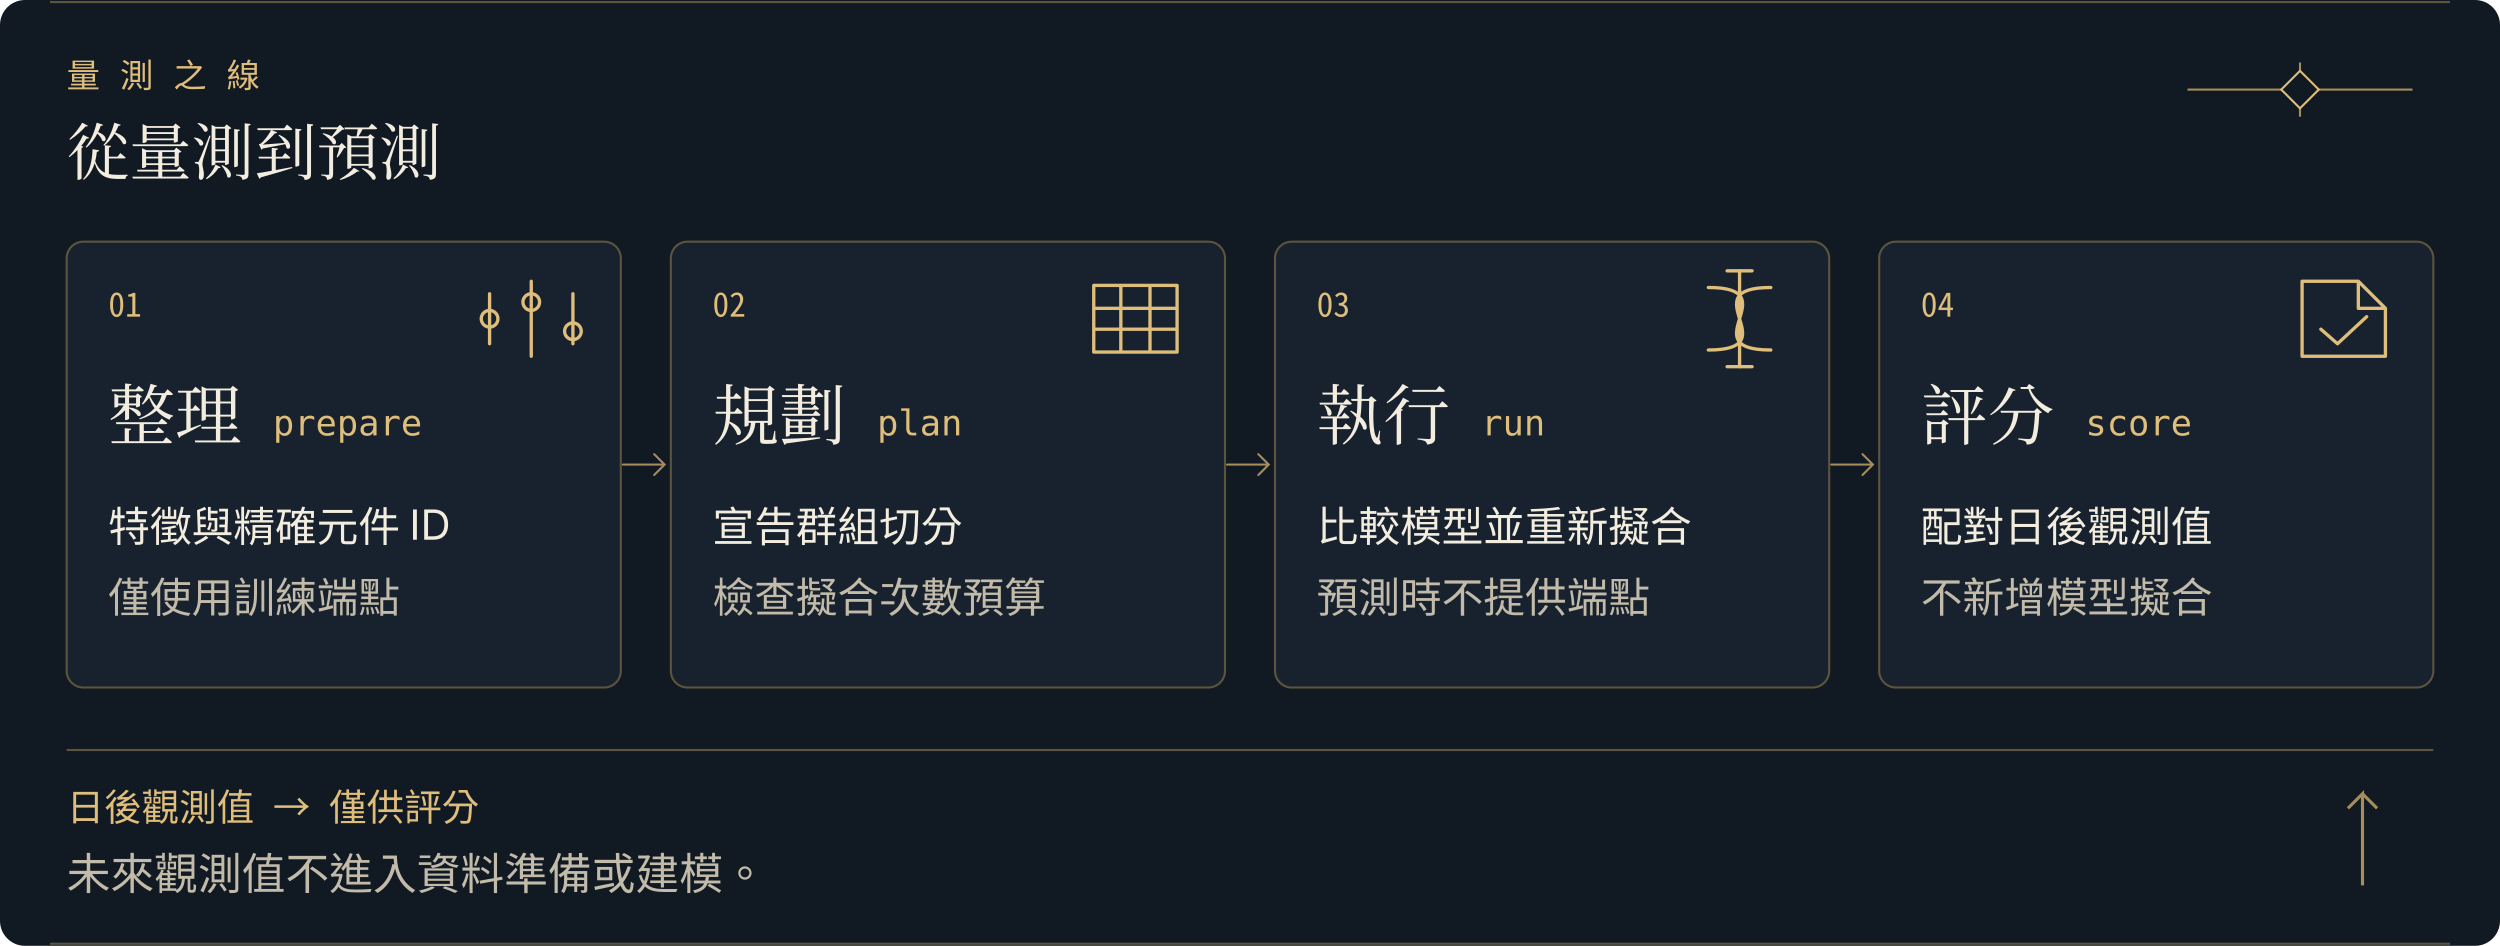
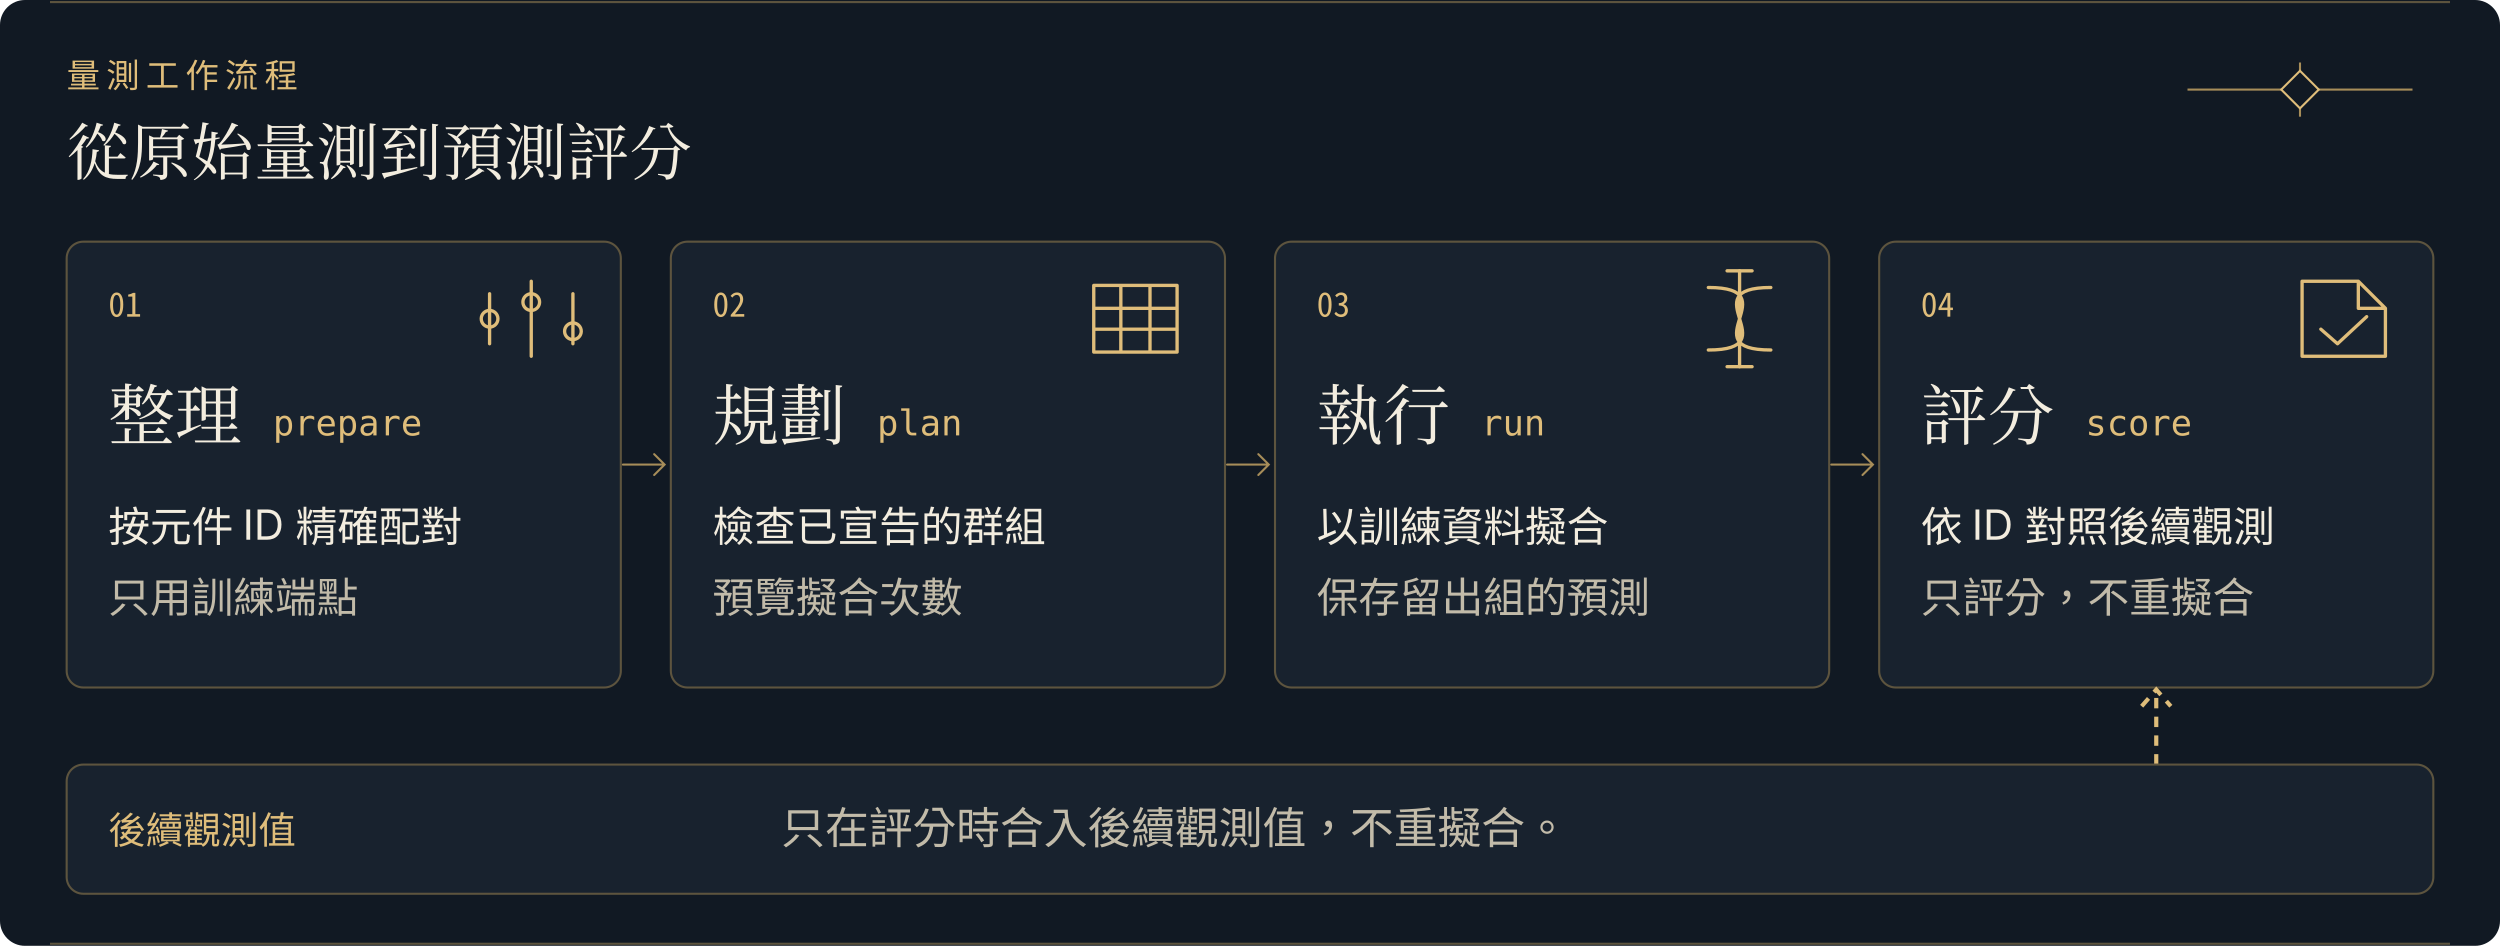
<svg xmlns="http://www.w3.org/2000/svg" width="1200" height="454" viewBox="0 0 1200 454" role="img" aria-labelledby="title desc" xml:lang="zh-TW">
  <rect width="1200" height="454" rx="12" fill="#111923" />
  <path d="M24 1H1176M24 453H1176" stroke="#5d543e" />
-   <text x="32" y="42" fill="#dfbd7a" font-size="16" font-family="system-ui, -apple-system, 'Segoe UI', sans-serif" text-anchor="start" letter-spacing="3">量 測 之 線</text>
-   <text x="32" y="84" fill="#f3eddf" font-size="30" font-family="Georgia, 'Times New Roman', serif" text-anchor="start" letter-spacing="0">從量測到預測</text>
+   <text x="32" y="42" fill="#dfbd7a" font-size="16" font-family="system-ui, -apple-system, 'Segoe UI', sans-serif" text-anchor="start" letter-spacing="3">量測工作流程</text>
+   <text x="32" y="84" fill="#f3eddf" font-size="30" font-family="Georgia, 'Times New Roman', serif" text-anchor="start" letter-spacing="0">從原始量測到預測評分</text>
  <path d="M1050 43H1158M1104 30V56" stroke="#a78d59" />
  <path d="M1104 34L1113 43L1104 52L1095 43Z" fill="#111923" stroke="#dfbd7a" />
  <rect x="32" y="116" width="266" height="214" rx="8" fill="#18222e" stroke="#5d543e" />
  <text x="52" y="152" fill="#dfbd7a" font-size="16" font-family="ui-monospace, 'SFMono-Regular', Consolas, monospace" text-anchor="start" letter-spacing="0">01</text>
  <g transform="translate(255 153)" fill="none" stroke="#dfbd7a" stroke-width="1.6" stroke-linecap="round" stroke-linejoin="round" aria-hidden="true">
    <path d="M-20 12V-12M0 18V-18M20 12V-12" />
    <circle cx="-20" cy="0" r="4" />
    <circle cx="0" cy="-8" r="4" />
    <circle cx="20" cy="6" r="4" />
  </g>
  <text x="52" y="211" fill="#f3eddf" font-size="32" font-family="Georgia, 'Times New Roman', serif" text-anchor="start" letter-spacing="0">整理</text>
-   <text x="52" y="260" fill="#f3eddf" font-size="20" font-family="system-ui, -apple-system, 'Segoe UI', sans-serif" text-anchor="start" letter-spacing="0">特徵與精確元件 ID</text>
-   <text x="52" y="294" fill="#c2bba9" font-size="20" font-family="system-ui, -apple-system, 'Segoe UI', sans-serif" text-anchor="start" letter-spacing="0">僅使用訓練端點</text>
+   <text x="52" y="260" fill="#f3eddf" font-size="20" font-family="system-ui, -apple-system, 'Segoe UI', sans-serif" text-anchor="start" letter-spacing="0">按元件 ID 精確配對</text>
+   <text x="52" y="294" fill="#c2bba9" font-size="20" font-family="system-ui, -apple-system, 'Segoe UI', sans-serif" text-anchor="start" letter-spacing="0">只用訓練端點</text>
  <text x="131" y="209" fill="#dfbd7a" font-size="17" font-family="ui-monospace, 'SFMono-Regular', Consolas, monospace" text-anchor="start" letter-spacing="0">prepare</text>
  <path d="M299 223H319M314 218L319 223L314 228" fill="none" stroke="#a78d59" stroke-linecap="round" />
  <rect x="322" y="116" width="266" height="214" rx="8" fill="#18222e" stroke="#5d543e" />
  <text x="342" y="152" fill="#dfbd7a" font-size="16" font-family="ui-monospace, 'SFMono-Regular', Consolas, monospace" text-anchor="start" letter-spacing="0">02</text>
  <g transform="translate(545 153)" fill="none" stroke="#dfbd7a" stroke-width="1.6" stroke-linecap="round" stroke-linejoin="round" aria-hidden="true">
    <path d="M-20-16H20V16H-20ZM-7-16V16M7-16V16M-20-5H20M-20 5H20" />
  </g>
  <text x="342" y="211" fill="#f3eddf" font-size="32" font-family="Georgia, 'Times New Roman', serif" text-anchor="start" letter-spacing="0">規劃</text>
-   <text x="342" y="260" fill="#f3eddf" font-size="20" font-family="system-ui, -apple-system, 'Segoe UI', sans-serif" text-anchor="start" letter-spacing="0">宣告群組切分</text>
-   <text x="342" y="294" fill="#c2bba9" font-size="20" font-family="system-ui, -apple-system, 'Segoe UI', sans-serif" text-anchor="start" letter-spacing="0">檢查擬合次數預算</text>
+   <text x="342" y="260" fill="#f3eddf" font-size="20" font-family="system-ui, -apple-system, 'Segoe UI', sans-serif" text-anchor="start" letter-spacing="0">檢查已宣告的群組</text>
+   <text x="342" y="294" fill="#c2bba9" font-size="20" font-family="system-ui, -apple-system, 'Segoe UI', sans-serif" text-anchor="start" letter-spacing="0">預覽擬合次數</text>
  <text x="421" y="209" fill="#dfbd7a" font-size="17" font-family="ui-monospace, 'SFMono-Regular', Consolas, monospace" text-anchor="start" letter-spacing="0">plan</text>
  <path d="M589 223H609M604 218L609 223L604 228" fill="none" stroke="#a78d59" stroke-linecap="round" />
  <rect x="612" y="116" width="266" height="214" rx="8" fill="#18222e" stroke="#5d543e" />
  <text x="632" y="152" fill="#dfbd7a" font-size="16" font-family="ui-monospace, 'SFMono-Regular', Consolas, monospace" text-anchor="start" letter-spacing="0">03</text>
  <g transform="translate(835 153)" fill="none" stroke="#dfbd7a" stroke-width="1.6" stroke-linecap="round" stroke-linejoin="round" aria-hidden="true">
    <path d="M0-23V23M-15-15C24-15-24 15 15 15M15-15C-24-15 24 15-15 15" />
    <path d="M-6-23H6M-6 23H6" />
  </g>
  <text x="632" y="211" fill="#f3eddf" font-size="32" font-family="Georgia, 'Times New Roman', serif" text-anchor="start" letter-spacing="0">執行</text>
-   <text x="632" y="260" fill="#f3eddf" font-size="20" font-family="system-ui, -apple-system, 'Segoe UI', sans-serif" text-anchor="start" letter-spacing="0">比較模型並重新擬合</text>
-   <text x="632" y="294" fill="#c2bba9" font-size="20" font-family="system-ui, -apple-system, 'Segoe UI', sans-serif" text-anchor="start" letter-spacing="0">預測時不提供端點</text>
+   <text x="632" y="260" fill="#f3eddf" font-size="20" font-family="system-ui, -apple-system, 'Segoe UI', sans-serif" text-anchor="start" letter-spacing="0">以訓練資料擬合</text>
+   <text x="632" y="294" fill="#c2bba9" font-size="20" font-family="system-ui, -apple-system, 'Segoe UI', sans-serif" text-anchor="start" letter-spacing="0">保存留出組的預測</text>
  <text x="711" y="209" fill="#dfbd7a" font-size="17" font-family="ui-monospace, 'SFMono-Regular', Consolas, monospace" text-anchor="start" letter-spacing="0">run</text>
  <path d="M879 223H899M894 218L899 223L894 228" fill="none" stroke="#a78d59" stroke-linecap="round" />
  <rect x="902" y="116" width="266" height="214" rx="8" fill="#18222e" stroke="#5d543e" />
  <text x="922" y="152" fill="#dfbd7a" font-size="16" font-family="ui-monospace, 'SFMono-Regular', Consolas, monospace" text-anchor="start" letter-spacing="0">04</text>
  <g transform="translate(1125 153)" fill="none" stroke="#dfbd7a" stroke-width="1.6" stroke-linecap="round" stroke-linejoin="round" aria-hidden="true">
    <path d="M-20 18V-18H7L20-5V18ZM7-18V-5H20M-11 5L-3 12L11-1" />
  </g>
  <text x="922" y="211" fill="#f3eddf" font-size="32" font-family="Georgia, 'Times New Roman', serif" text-anchor="start" letter-spacing="0">評分</text>
-   <text x="922" y="260" fill="#f3eddf" font-size="20" font-family="system-ui, -apple-system, 'Segoe UI', sans-serif" text-anchor="start" letter-spacing="0">配對日後觀測值</text>
-   <text x="922" y="294" fill="#c2bba9" font-size="20" font-family="system-ui, -apple-system, 'Segoe UI', sans-serif" text-anchor="start" letter-spacing="0">不新增模型擬合</text>
+   <text x="922" y="260" fill="#f3eddf" font-size="20" font-family="system-ui, -apple-system, 'Segoe UI', sans-serif" text-anchor="start" letter-spacing="0">依 ID 對照後續觀測</text>
+   <text x="922" y="294" fill="#c2bba9" font-size="20" font-family="system-ui, -apple-system, 'Segoe UI', sans-serif" text-anchor="start" letter-spacing="0">只評分，不重擬合</text>
  <text x="1001" y="209" fill="#dfbd7a" font-size="17" font-family="ui-monospace, 'SFMono-Regular', Consolas, monospace" text-anchor="start" letter-spacing="0">score</text>
-   <path d="M32 360H1168" stroke="#5d543e" />
-   <text x="32" y="394" fill="#dfbd7a" font-size="18" font-family="ui-monospace, 'SFMono-Regular', Consolas, monospace" text-anchor="start" letter-spacing="0">日後觀測值 → 僅供評分</text>
-   <text x="32" y="427" fill="#c2bba9" font-size="21" font-family="system-ui, -apple-system, 'Segoe UI', sans-serif" text-anchor="start" letter-spacing="0">未來觀測值不進入資料準備或建模。</text>
-   <path d="M1134 425V381L1127 388M1134 381L1141 388" fill="none" stroke="#a78d59" stroke-width="1.5" />
+   <path d="M1035 367V331M1028 339L1035 331L1042 339" fill="none" stroke="#dfbd7a" stroke-width="2" stroke-dasharray="5 4" />
+   <rect x="32" y="367" width="1136" height="62" rx="8" fill="#18222e" stroke="#5d543e" />
+   <text x="52" y="405" fill="#dfbd7a" font-size="18" font-family="ui-monospace, 'SFMono-Regular', Consolas, monospace" text-anchor="start" letter-spacing="0">後續觀測值</text>
+   <text x="375" y="405" fill="#c2bba9" font-size="21" font-family="system-ui, -apple-system, 'Segoe UI', sans-serif" text-anchor="start" letter-spacing="0">只在評分時合入後續觀測值，不重擬合。</text>
</svg>
